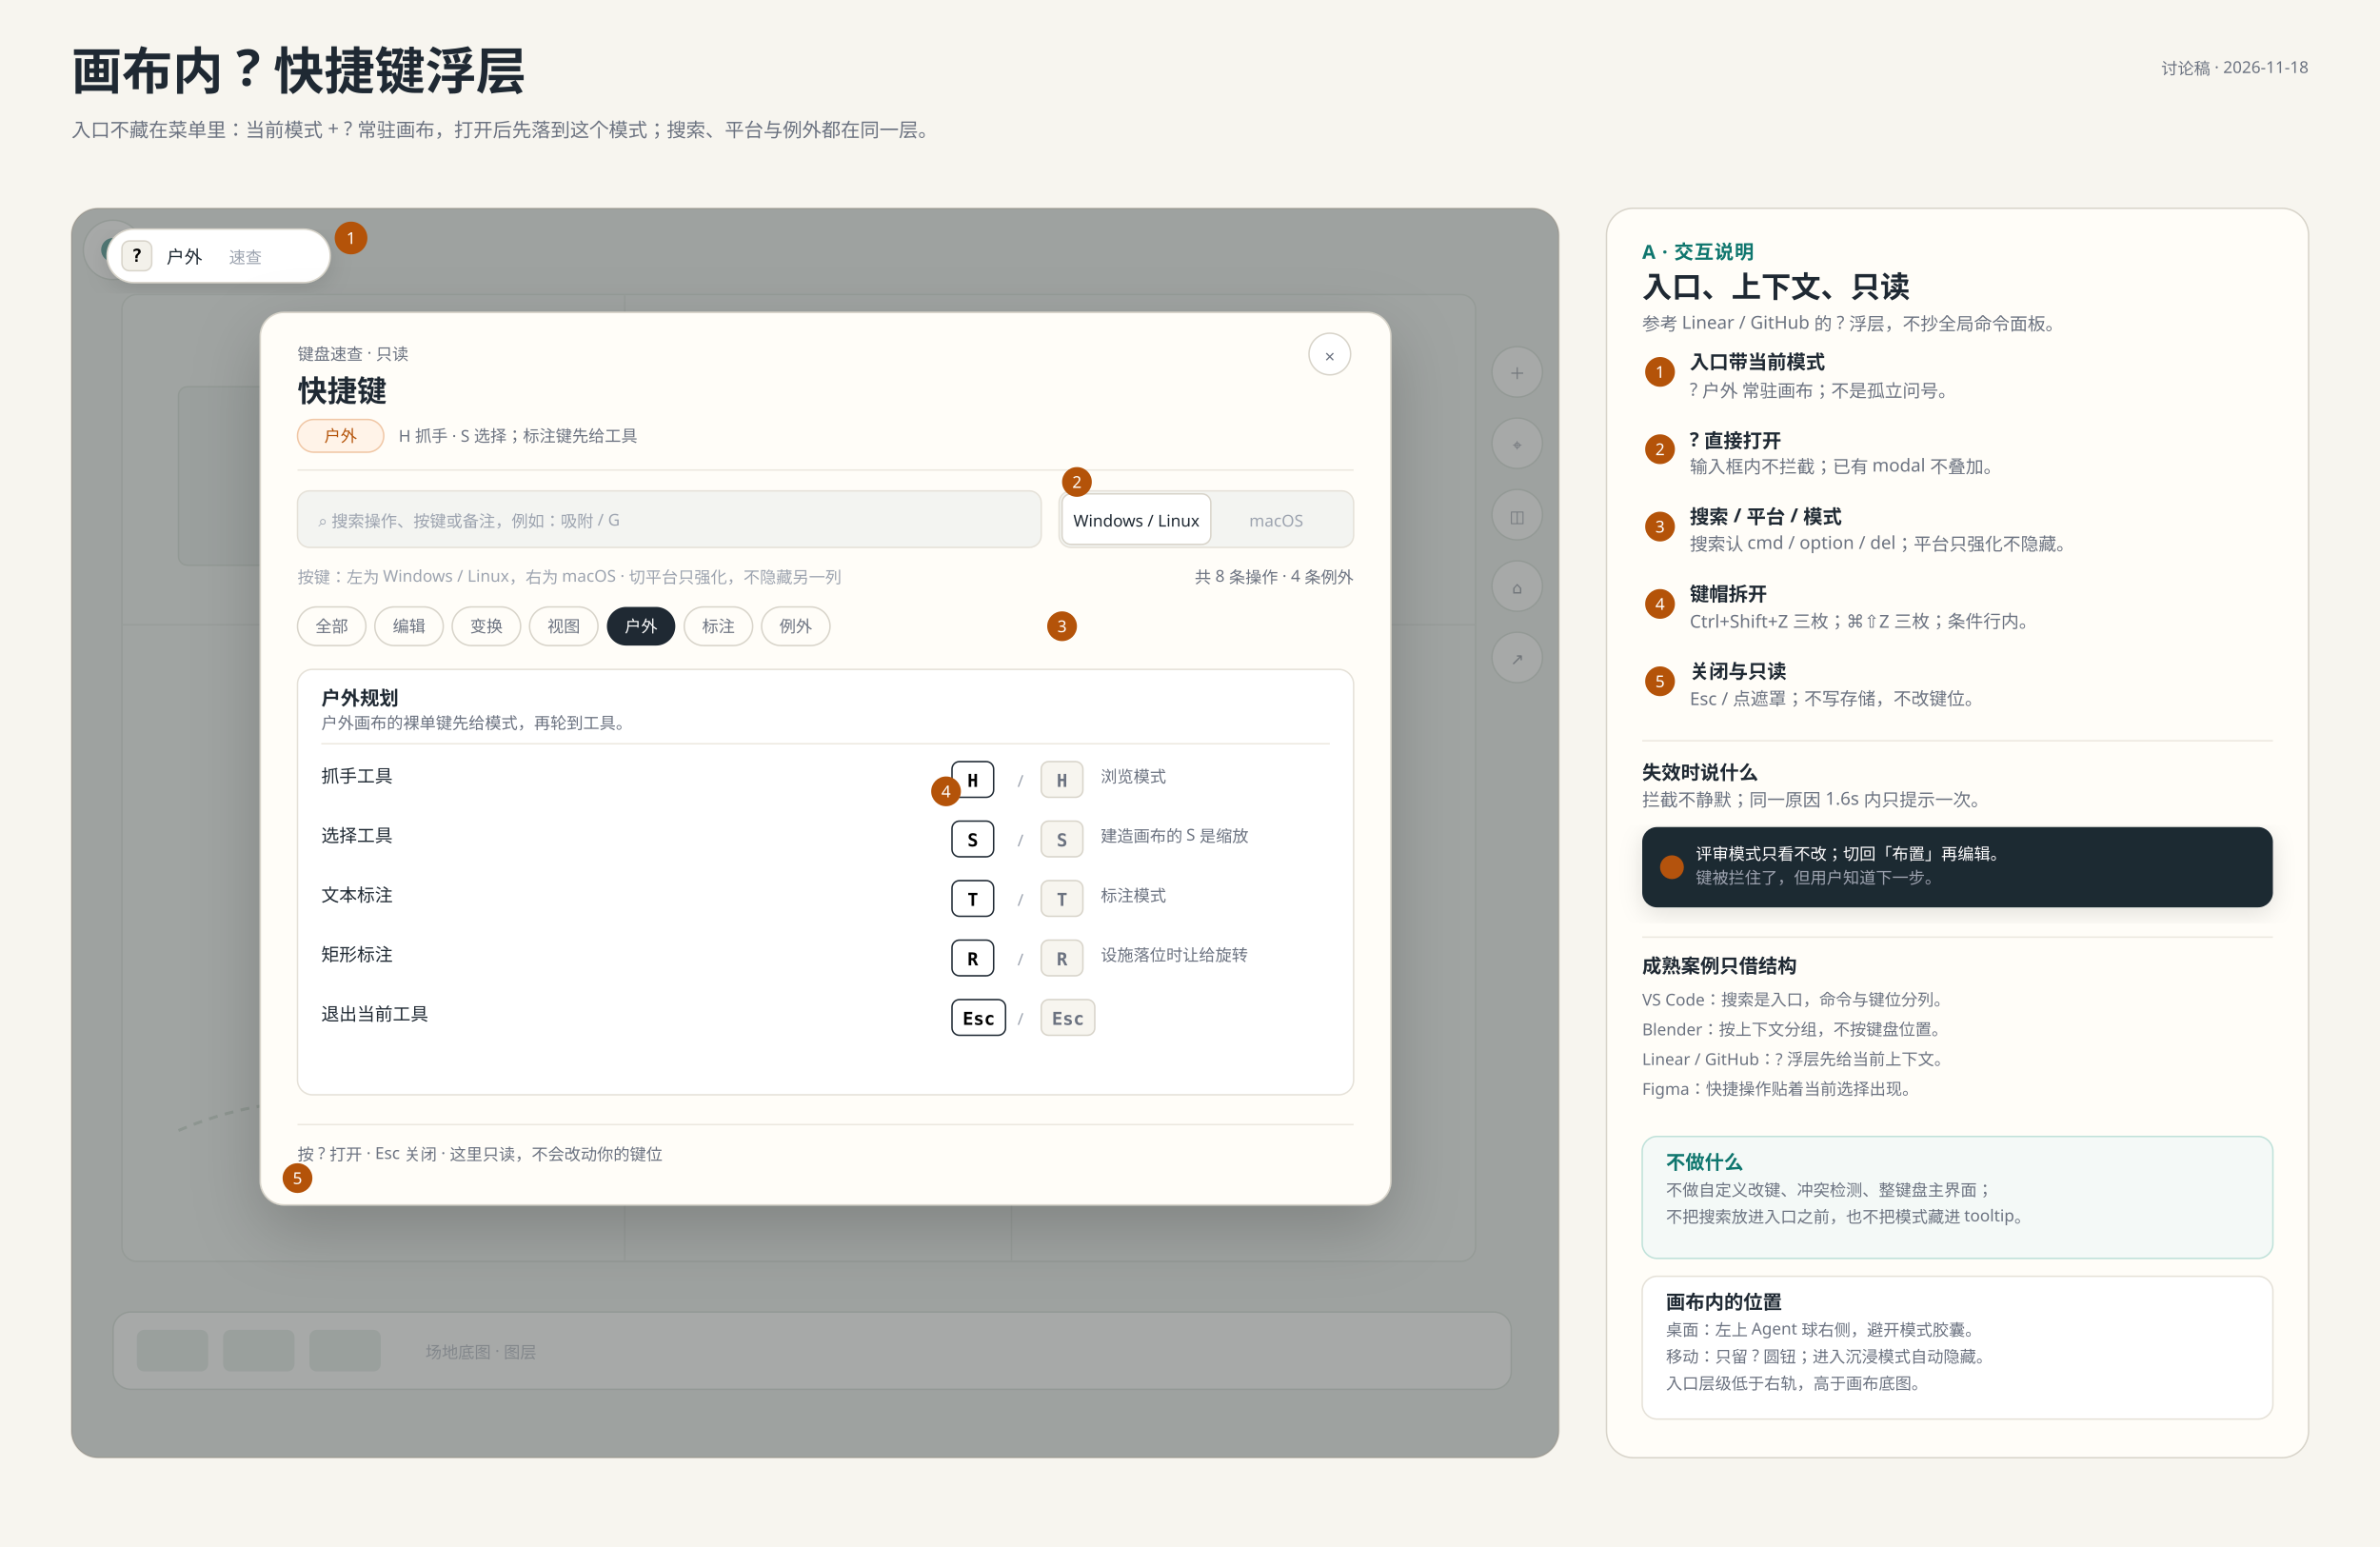
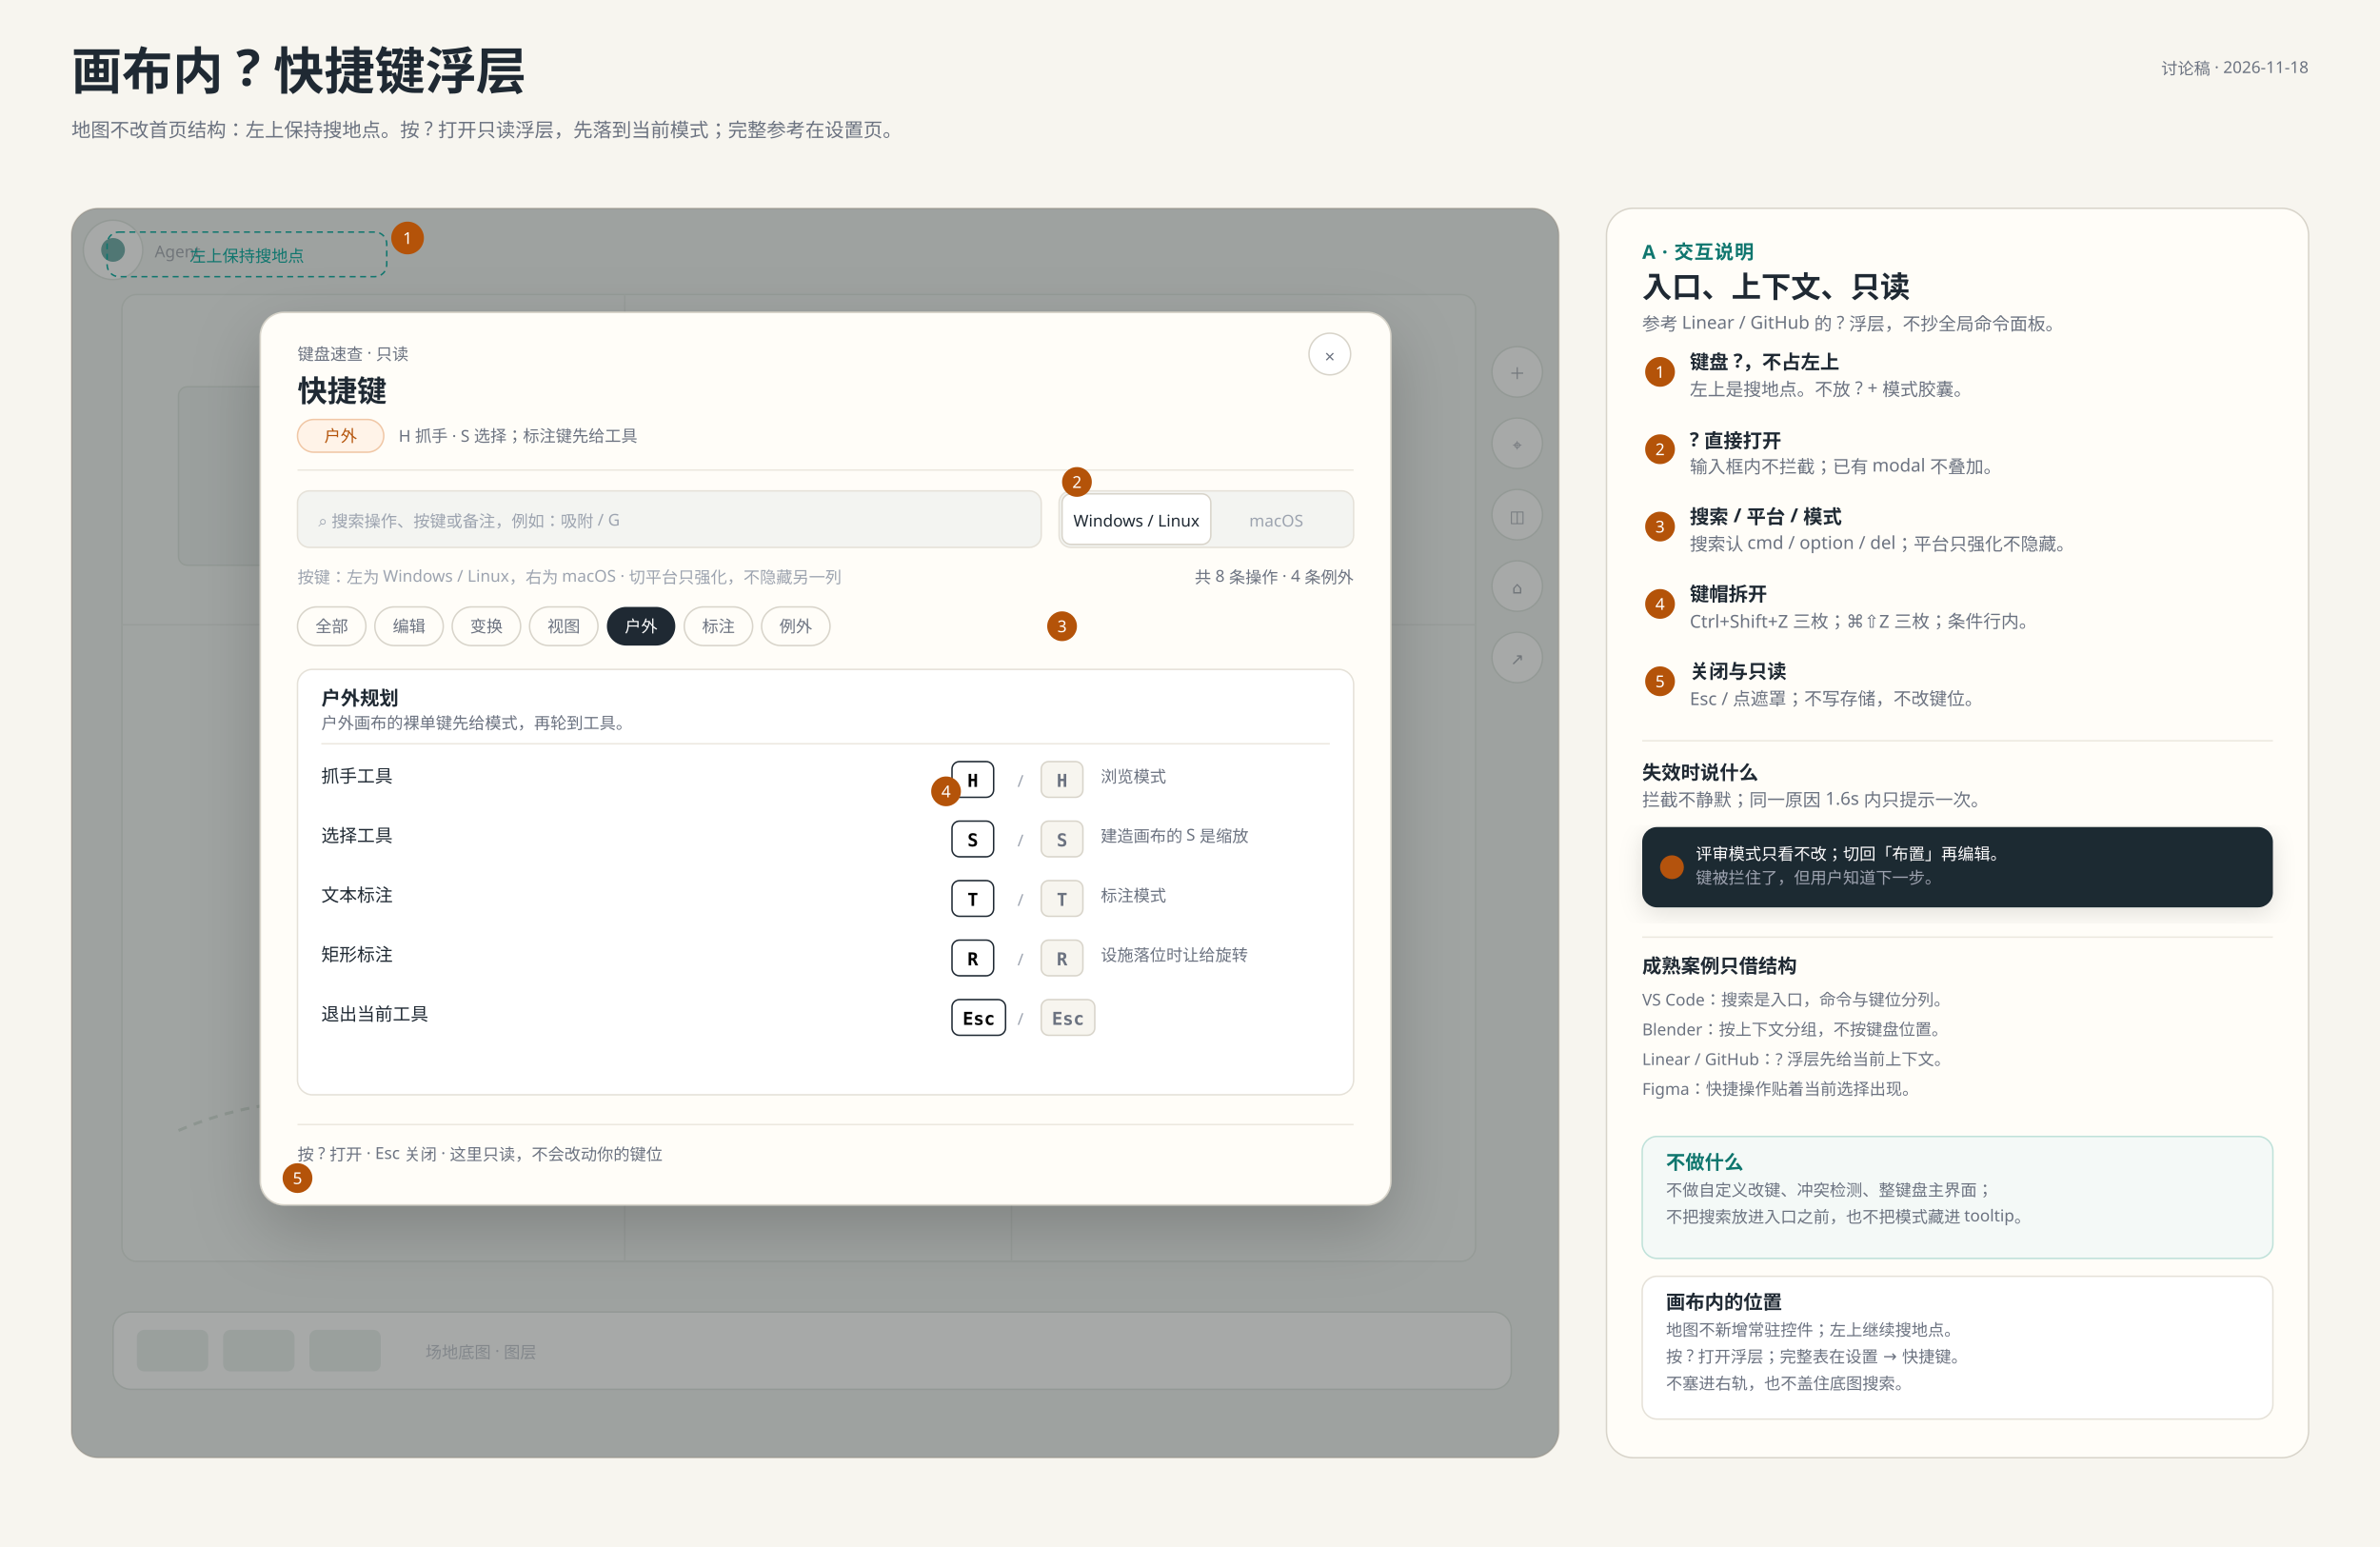
<svg xmlns="http://www.w3.org/2000/svg" width="1600" height="1040" viewBox="0 0 1600 1040" role="img" aria-labelledby="title desc">
  <defs>
    <filter id="shadow" x="-12%" y="-12%" width="124%" height="136%">
      <feDropShadow dx="0" dy="16" stdDeviation="22" flood-color="#121214" flood-opacity="0.20" />
    </filter>
    <filter id="soft" x="-10%" y="-10%" width="120%" height="130%">
      <feDropShadow dx="0" dy="4" stdDeviation="8" flood-color="#121214" flood-opacity="0.12" />
    </filter>
    <style>
      .ink { fill: #1F2933; }
      .muted { fill: #6B7280; }
      .faint { fill: #9CA3AF; }
      .teal { fill: #0F766E; }
      .orange { fill: #B45309; }
      .red { fill: #B42318; }
      .label { font: 600 13px "Microsoft YaHei", "PingFang SC", "Noto Sans SC", sans-serif; letter-spacing: .04em; }
      .h1 { font: 700 34px "Microsoft YaHei", "PingFang SC", "Noto Sans SC", sans-serif; }
      .h2 { font: 700 20px "Microsoft YaHei", "PingFang SC", "Noto Sans SC", sans-serif; }
      .h3 { font: 700 17px "Microsoft YaHei", "PingFang SC", "Noto Sans SC", sans-serif; }
      .body { font: 400 13px "Microsoft YaHei", "PingFang SC", "Noto Sans SC", sans-serif; }
      .small { font: 400 12px "Microsoft YaHei", "PingFang SC", "Noto Sans SC", sans-serif; }
      .tiny { font: 400 11px "Microsoft YaHei", "PingFang SC", "Noto Sans SC", sans-serif; }
      .strong { font: 600 13px "Microsoft YaHei", "PingFang SC", "Noto Sans SC", sans-serif; }
      .kbd { font: 600 12px "Cascadia Mono", "SFMono-Regular", Consolas, monospace; }
      .key { font: 600 12px "Cascadia Mono", "SFMono-Regular", Consolas, monospace; fill: #1F2933; }
    </style>
  </defs>
  <rect width="1600" height="1040" fill="#F7F5EF" />
  <text x="1552" y="50" class="tiny muted" text-anchor="end">讨论稿 · 2026-11-18</text>
  <text x="48" y="60" class="h1 ink">画布内 ? 快捷键浮层</text>
-   <text x="48" y="92" class="body muted">入口不藏在菜单里：当前模式 + ? 常驻画布，打开后先落到这个模式；搜索、平台与例外都在同一层。</text>
+   <text x="48" y="92" class="body muted">地图不改首页结构：左上保持搜地点。按 ? 打开只读浮层，先落到当前模式；完整参考在设置页。</text>
  <rect x="48" y="140" width="1000" height="840" rx="18" fill="#E7EDE8" stroke="#D8D4CA" />
  <g opacity="0.55">
    <rect x="82" y="198" width="910" height="650" rx="10" fill="#EDF2ED" stroke="#CDD8CF" />
    <path d="M82 420 H992 M420 198 V848 M680 420 V848" stroke="#D5DED7" stroke-width="1" />
    <rect x="120" y="260" width="220" height="120" rx="6" fill="#DFE8E1" stroke="#C7D4C9" />
    <rect x="470" y="470" width="170" height="110" rx="6" fill="#DFE8E1" stroke="#C7D4C9" />
    <rect x="720" y="540" width="210" height="160" rx="6" fill="#DFE8E1" stroke="#C7D4C9" />
    <circle cx="570" cy="310" r="54" fill="#D9E5DB" stroke="#C7D4C9" />
    <path d="M120 760 C 260 700, 360 800, 500 730 S 760 690, 900 760" fill="none" stroke="#B9CBBE" stroke-width="2" stroke-dasharray="6 5" />
  </g>
  <g opacity="0.55">
    <circle cx="76" cy="168" r="20" fill="#FFFFFF" stroke="#C9D4CB" />
    <circle cx="76" cy="168" r="8" fill="#0F766E" />
    <text x="104" y="173" class="tiny muted">Agent</text>
    <g transform="translate(1002 250)">
      <circle cx="18" cy="0" r="17" fill="#FFFFFF" stroke="#C9D4CB" />
      <text x="18" y="5" text-anchor="middle" class="tiny muted">＋</text>
      <circle cx="18" cy="48" r="17" fill="#FFFFFF" stroke="#C9D4CB" />
      <text x="18" y="53" text-anchor="middle" class="tiny muted">⌖</text>
      <circle cx="18" cy="96" r="17" fill="#FFFFFF" stroke="#C9D4CB" />
      <text x="18" y="101" text-anchor="middle" class="tiny muted">◫</text>
      <circle cx="18" cy="144" r="17" fill="#FFFFFF" stroke="#C9D4CB" />
      <text x="18" y="149" text-anchor="middle" class="tiny muted">⌂</text>
      <circle cx="18" cy="192" r="17" fill="#FFFFFF" stroke="#C9D4CB" />
      <text x="18" y="197" text-anchor="middle" class="tiny muted">↗</text>
    </g>
    <rect x="76" y="882" width="940" height="52" rx="12" fill="#FFFFFF" stroke="#C9D4CB" />
    <rect x="92" y="894" width="48" height="28" rx="5" fill="#DDE7DF" />
    <rect x="150" y="894" width="48" height="28" rx="5" fill="#DDE7DF" />
    <rect x="208" y="894" width="48" height="28" rx="5" fill="#DDE7DF" />
    <text x="286" y="913" class="tiny faint">场地底图 · 图层</text>
  </g>
  <rect x="48" y="140" width="1000" height="840" rx="18" fill="#121214" opacity="0.34" />
-   <g filter="url(#soft)">
-     <rect x="72" y="154" width="150" height="36" rx="18" fill="#FFFFFF" stroke="#D8D4CA" />
-     <rect x="82" y="162" width="20" height="20" rx="5" fill="#F3F1EA" stroke="#D8D4CA" />
-     <text x="92" y="176" text-anchor="middle" class="kbd">?</text>
-     <text x="112" y="177" class="small ink">户外</text>
-     <text x="154" y="177" class="tiny faint">速查</text>
-   </g>
-   <circle cx="236" cy="160" r="11" fill="#B45309" />
-   <text x="236" y="164" text-anchor="middle" class="tiny" fill="#FFFFFF">1</text>
+   <g>
+     <rect x="72" y="156" width="188" height="30" rx="8" fill="none" stroke="#0F766E" stroke-dasharray="4 3" />
+     <text x="166" y="176" text-anchor="middle" class="tiny teal">左上保持搜地点</text>
+   </g>
+   <circle cx="274" cy="160" r="11" fill="#B45309" />
+   <text x="274" y="164" text-anchor="middle" class="tiny" fill="#FFFFFF">1</text>
  <g filter="url(#shadow)">
    <rect x="175" y="210" width="760" height="600" rx="16" fill="#FFFDF8" stroke="#D8D4CA" />
  </g>
  <g>
    <text x="200" y="242" class="tiny muted">键盘速查 · 只读</text>
    <text x="200" y="270" class="h2 ink">快捷键</text>
    <rect x="200" y="282" width="58" height="22" rx="11" fill="#FFF3E8" stroke="#F0C7A6" />
    <text x="229" y="297" text-anchor="middle" class="tiny orange">户外</text>
    <text x="268" y="297" class="tiny muted">H 抓手 · S 选择；标注键先给工具</text>
    <circle cx="894" cy="238" r="14" fill="#FFFFFF" stroke="#D8D4CA" />
    <text x="894" y="244" text-anchor="middle" class="small muted">×</text>
    <line x1="200" y1="316" x2="910" y2="316" stroke="#ECE8DF" />
    <rect x="200" y="330" width="500" height="38" rx="8" fill="#F3F4F1" stroke="#E5E1D8" />
    <text x="214" y="354" class="tiny faint">⌕  搜索操作、按键或备注，例如：吸附 / G</text>
    <rect x="712" y="330" width="198" height="38" rx="8" fill="#F3F4F1" stroke="#E5E1D8" />
    <rect x="714" y="332" width="100" height="34" rx="6" fill="#FFFFFF" stroke="#D8D4CA" />
    <text x="764" y="354" text-anchor="middle" class="tiny ink">Windows / Linux</text>
    <text x="858" y="354" text-anchor="middle" class="tiny faint">macOS</text>
    <circle cx="724" cy="324" r="10" fill="#B45309" />
    <text x="724" y="328" text-anchor="middle" class="tiny" fill="#FFFFFF">2</text>
    <text x="200" y="392" class="tiny faint">按键：左为 Windows / Linux，右为 macOS · 切平台只强化，不隐藏另一列</text>
    <text x="910" y="392" text-anchor="end" class="tiny muted">共 8 条操作 · 4 条例外</text>
    <g transform="translate(200 408)">
      <rect x="0" y="0" width="46" height="26" rx="13" fill="#FFFDF8" stroke="#D8D4CA" />
      <text x="23" y="17" text-anchor="middle" class="tiny muted">全部</text>
      <rect x="52" y="0" width="46" height="26" rx="13" fill="#FFFDF8" stroke="#D8D4CA" />
      <text x="75" y="17" text-anchor="middle" class="tiny muted">编辑</text>
      <rect x="104" y="0" width="46" height="26" rx="13" fill="#FFFDF8" stroke="#D8D4CA" />
      <text x="127" y="17" text-anchor="middle" class="tiny muted">变换</text>
      <rect x="156" y="0" width="46" height="26" rx="13" fill="#FFFDF8" stroke="#D8D4CA" />
      <text x="179" y="17" text-anchor="middle" class="tiny muted">视图</text>
      <rect x="208" y="0" width="46" height="26" rx="13" fill="#1F2933" />
      <text x="231" y="17" text-anchor="middle" class="tiny" fill="#FFFFFF">户外</text>
      <rect x="260" y="0" width="46" height="26" rx="13" fill="#FFFDF8" stroke="#D8D4CA" />
      <text x="283" y="17" text-anchor="middle" class="tiny muted">标注</text>
      <rect x="312" y="0" width="46" height="26" rx="13" fill="#FFFDF8" stroke="#D8D4CA" />
      <text x="335" y="17" text-anchor="middle" class="tiny muted">例外</text>
    </g>
    <circle cx="714" cy="421" r="10" fill="#B45309" />
    <text x="714" y="425" text-anchor="middle" class="tiny" fill="#FFFFFF">3</text>
    <rect x="200" y="450" width="710" height="286" rx="10" fill="#FFFFFF" stroke="#E5E1D8" />
    <text x="216" y="474" class="strong ink">户外规划</text>
    <text x="216" y="490" class="tiny muted">户外画布的裸单键先给模式，再轮到工具。</text>
    <line x1="216" y1="500" x2="894" y2="500" stroke="#ECE8DF" />
    <text x="216" y="526" class="small ink">抓手工具</text>
    <rect x="640" y="512" width="28" height="24" rx="5" fill="#FFFFFF" stroke="#1F2933" />
    <text x="654" y="529" text-anchor="middle" class="kbd">H</text>
    <text x="684" y="529" class="tiny faint">/</text>
    <rect x="700" y="512" width="28" height="24" rx="5" fill="#F7F5EF" stroke="#D8D4CA" />
    <text x="714" y="529" text-anchor="middle" class="kbd muted">H</text>
    <text x="740" y="526" class="tiny muted">浏览模式</text>
    <text x="216" y="566" class="small ink">选择工具</text>
    <rect x="640" y="552" width="28" height="24" rx="5" fill="#FFFFFF" stroke="#1F2933" />
    <text x="654" y="569" text-anchor="middle" class="kbd">S</text>
    <text x="684" y="569" class="tiny faint">/</text>
    <rect x="700" y="552" width="28" height="24" rx="5" fill="#F7F5EF" stroke="#D8D4CA" />
    <text x="714" y="569" text-anchor="middle" class="kbd muted">S</text>
    <text x="740" y="566" class="tiny muted">建造画布的 S 是缩放</text>
    <text x="216" y="606" class="small ink">文本标注</text>
    <rect x="640" y="592" width="28" height="24" rx="5" fill="#FFFFFF" stroke="#1F2933" />
    <text x="654" y="609" text-anchor="middle" class="kbd">T</text>
    <text x="684" y="609" class="tiny faint">/</text>
    <rect x="700" y="592" width="28" height="24" rx="5" fill="#F7F5EF" stroke="#D8D4CA" />
    <text x="714" y="609" text-anchor="middle" class="kbd muted">T</text>
    <text x="740" y="606" class="tiny muted">标注模式</text>
    <text x="216" y="646" class="small ink">矩形标注</text>
    <rect x="640" y="632" width="28" height="24" rx="5" fill="#FFFFFF" stroke="#1F2933" />
    <text x="654" y="649" text-anchor="middle" class="kbd">R</text>
    <text x="684" y="649" class="tiny faint">/</text>
    <rect x="700" y="632" width="28" height="24" rx="5" fill="#F7F5EF" stroke="#D8D4CA" />
    <text x="714" y="649" text-anchor="middle" class="kbd muted">R</text>
    <text x="740" y="646" class="tiny muted">设施落位时让给旋转</text>
    <text x="216" y="686" class="small ink">退出当前工具</text>
    <rect x="640" y="672" width="36" height="24" rx="5" fill="#FFFFFF" stroke="#1F2933" />
    <text x="658" y="689" text-anchor="middle" class="kbd">Esc</text>
    <text x="684" y="689" class="tiny faint">/</text>
    <rect x="700" y="672" width="36" height="24" rx="5" fill="#F7F5EF" stroke="#D8D4CA" />
    <text x="718" y="689" text-anchor="middle" class="kbd muted">Esc</text>
    <circle cx="636" cy="532" r="10" fill="#B45309" />
    <text x="636" y="536" text-anchor="middle" class="tiny" fill="#FFFFFF">4</text>
    <line x1="200" y1="756" x2="910" y2="756" stroke="#ECE8DF" />
    <text x="200" y="780" class="tiny muted">按 ? 打开 · Esc 关闭 · 这里只读，不会改动你的键位</text>
    <circle cx="200" cy="792" r="10" fill="#B45309" />
    <text x="200" y="796" text-anchor="middle" class="tiny" fill="#FFFFFF">5</text>
  </g>
  <rect x="1080" y="140" width="472" height="840" rx="18" fill="#FFFDF8" stroke="#D8D4CA" />
  <text x="1104" y="174" class="label teal">A · 交互说明</text>
  <text x="1104" y="200" class="h2 ink">入口、上下文、只读</text>
  <text x="1104" y="222" class="small muted">参考 Linear / GitHub 的 ? 浮层，不抄全局命令面板。</text>
  <g>
    <circle cx="1116" cy="250" r="10" fill="#B45309" />
    <text x="1116" y="254" text-anchor="middle" class="tiny" fill="#FFFFFF">1</text>
-     <text x="1136" y="248" class="strong ink">入口带当前模式</text>
-     <text x="1136" y="266" class="small muted">? 户外 常驻画布；不是孤立问号。</text>
+     <text x="1136" y="248" class="strong ink">键盘 ?，不占左上</text>
+     <text x="1136" y="266" class="small muted">左上是搜地点。不放 ? + 模式胶囊。</text>
  </g>
  <g>
    <circle cx="1116" cy="302" r="10" fill="#B45309" />
    <text x="1116" y="306" text-anchor="middle" class="tiny" fill="#FFFFFF">2</text>
    <text x="1136" y="300" class="strong ink">? 直接打开</text>
    <text x="1136" y="318" class="small muted">输入框内不拦截；已有 modal 不叠加。</text>
  </g>
  <g>
    <circle cx="1116" cy="354" r="10" fill="#B45309" />
    <text x="1116" y="358" text-anchor="middle" class="tiny" fill="#FFFFFF">3</text>
    <text x="1136" y="352" class="strong ink">搜索 / 平台 / 模式</text>
    <text x="1136" y="370" class="small muted">搜索认 cmd / option / del；平台只强化不隐藏。</text>
  </g>
  <g>
    <circle cx="1116" cy="406" r="10" fill="#B45309" />
    <text x="1116" y="410" text-anchor="middle" class="tiny" fill="#FFFFFF">4</text>
    <text x="1136" y="404" class="strong ink">键帽拆开</text>
    <text x="1136" y="422" class="small muted">Ctrl+Shift+Z 三枚；⌘⇧Z 三枚；条件行内。</text>
  </g>
  <g>
    <circle cx="1116" cy="458" r="10" fill="#B45309" />
    <text x="1116" y="462" text-anchor="middle" class="tiny" fill="#FFFFFF">5</text>
    <text x="1136" y="456" class="strong ink">关闭与只读</text>
    <text x="1136" y="474" class="small muted">Esc / 点遮罩；不写存储，不改键位。</text>
  </g>
  <line x1="1104" y1="498" x2="1528" y2="498" stroke="#ECE8DF" />
  <text x="1104" y="524" class="strong ink">失效时说什么</text>
  <text x="1104" y="542" class="small muted">拦截不静默；同一原因 1.6s 内只提示一次。</text>
  <g filter="url(#soft)">
    <rect x="1104" y="556" width="424" height="54" rx="10" fill="#1F2933" />
    <circle cx="1124" cy="583" r="8" fill="#B45309" />
    <text x="1140" y="578" class="tiny" fill="#FFFFFF">评审模式只看不改；切回「布置」再编辑。</text>
    <text x="1140" y="594" class="tiny" fill="#9CA3AF">键被拦住了，但用户知道下一步。</text>
  </g>
  <line x1="1104" y1="630" x2="1528" y2="630" stroke="#ECE8DF" />
  <text x="1104" y="654" class="strong ink">成熟案例只借结构</text>
  <text x="1104" y="676" class="tiny muted">VS Code：搜索是入口，命令与键位分列。</text>
  <text x="1104" y="696" class="tiny muted">Blender：按上下文分组，不按键盘位置。</text>
  <text x="1104" y="716" class="tiny muted">Linear / GitHub：? 浮层先给当前上下文。</text>
  <text x="1104" y="736" class="tiny muted">Figma：快捷操作贴着当前选择出现。</text>
  <rect x="1104" y="764" width="424" height="82" rx="10" fill="#F4F9F7" stroke="#BFE1D9" />
  <text x="1120" y="786" class="strong teal">不做什么</text>
  <text x="1120" y="804" class="tiny muted">不做自定义改键、冲突检测、整键盘主界面；</text>
  <text x="1120" y="822" class="tiny muted">不把搜索放进入口之前，也不把模式藏进 tooltip。</text>
  <rect x="1104" y="858" width="424" height="96" rx="10" fill="#FFFFFF" stroke="#E5E1D8" />
  <text x="1120" y="880" class="strong ink">画布内的位置</text>
-   <text x="1120" y="898" class="tiny muted">桌面：左上 Agent 球右侧，避开模式胶囊。</text>
-   <text x="1120" y="916" class="tiny muted">移动：只留 ? 圆钮；进入沉浸模式自动隐藏。</text>
-   <text x="1120" y="934" class="tiny muted">入口层级低于右轨，高于画布底图。</text>
+   <text x="1120" y="898" class="tiny muted">地图不新增常驻控件；左上继续搜地点。</text>
+   <text x="1120" y="916" class="tiny muted">按 ? 打开浮层；完整表在设置 → 快捷键。</text>
+   <text x="1120" y="934" class="tiny muted">不塞进右轨，也不盖住底图搜索。</text>
</svg>
